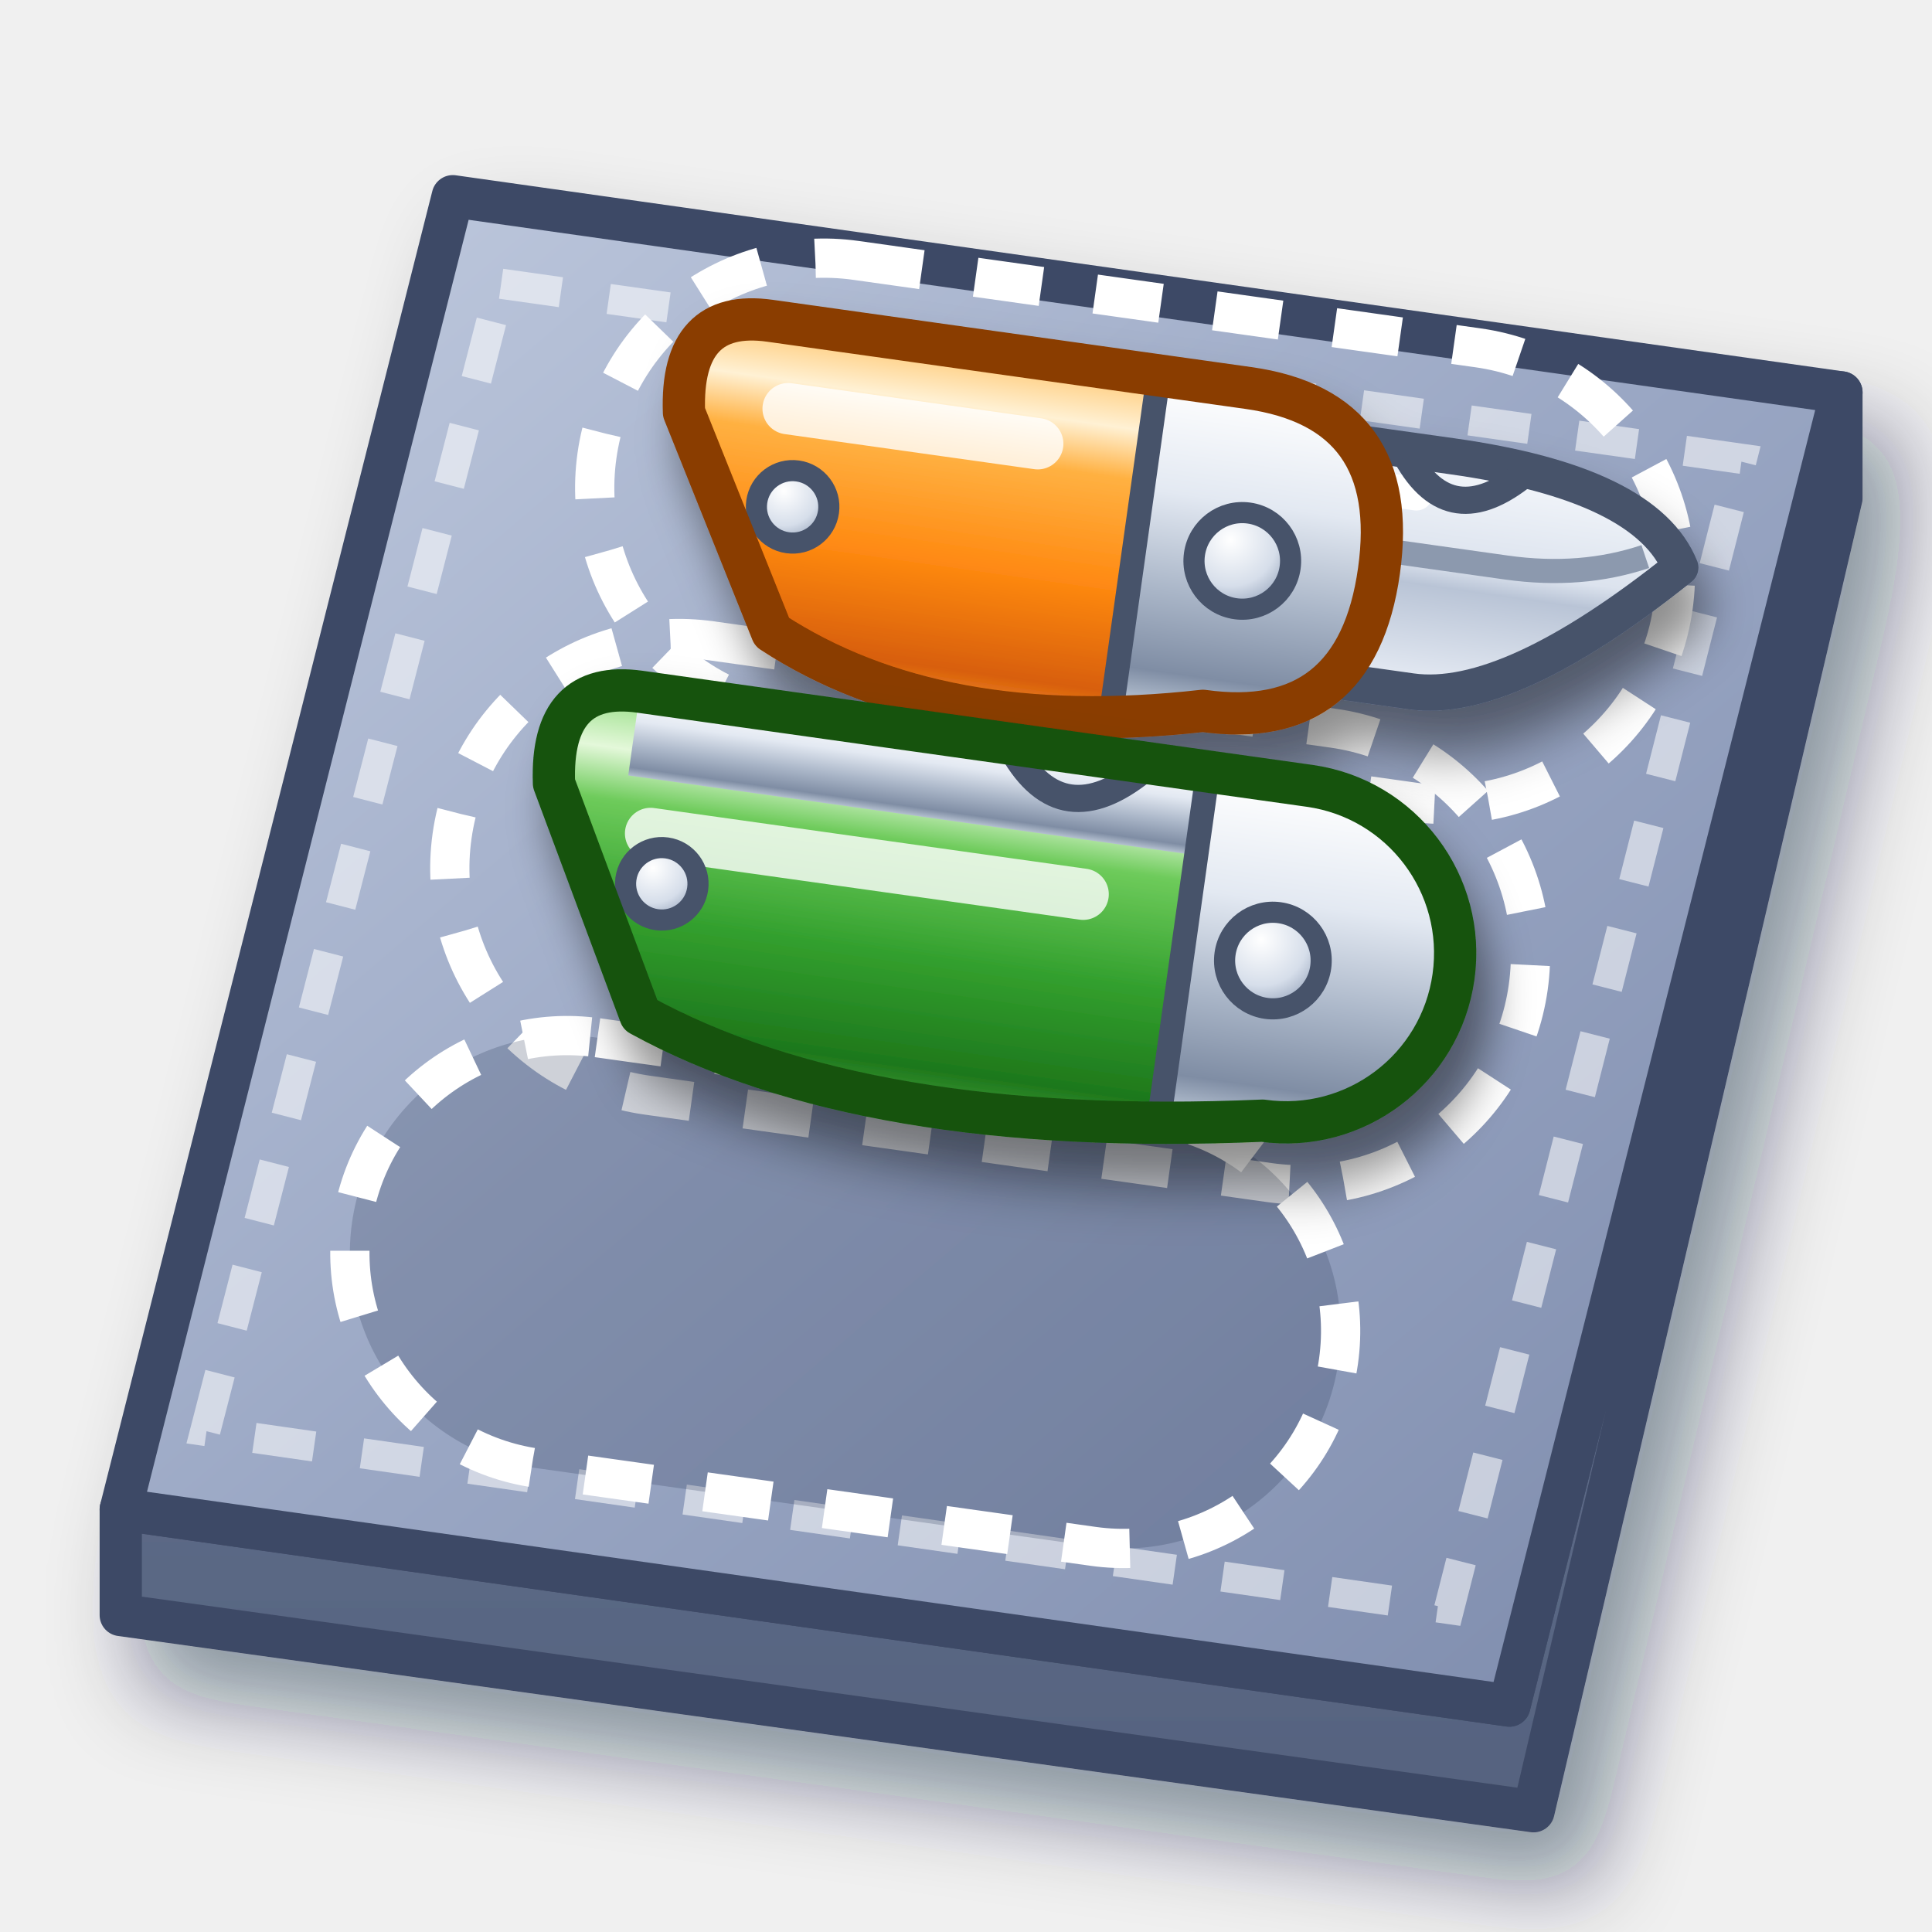
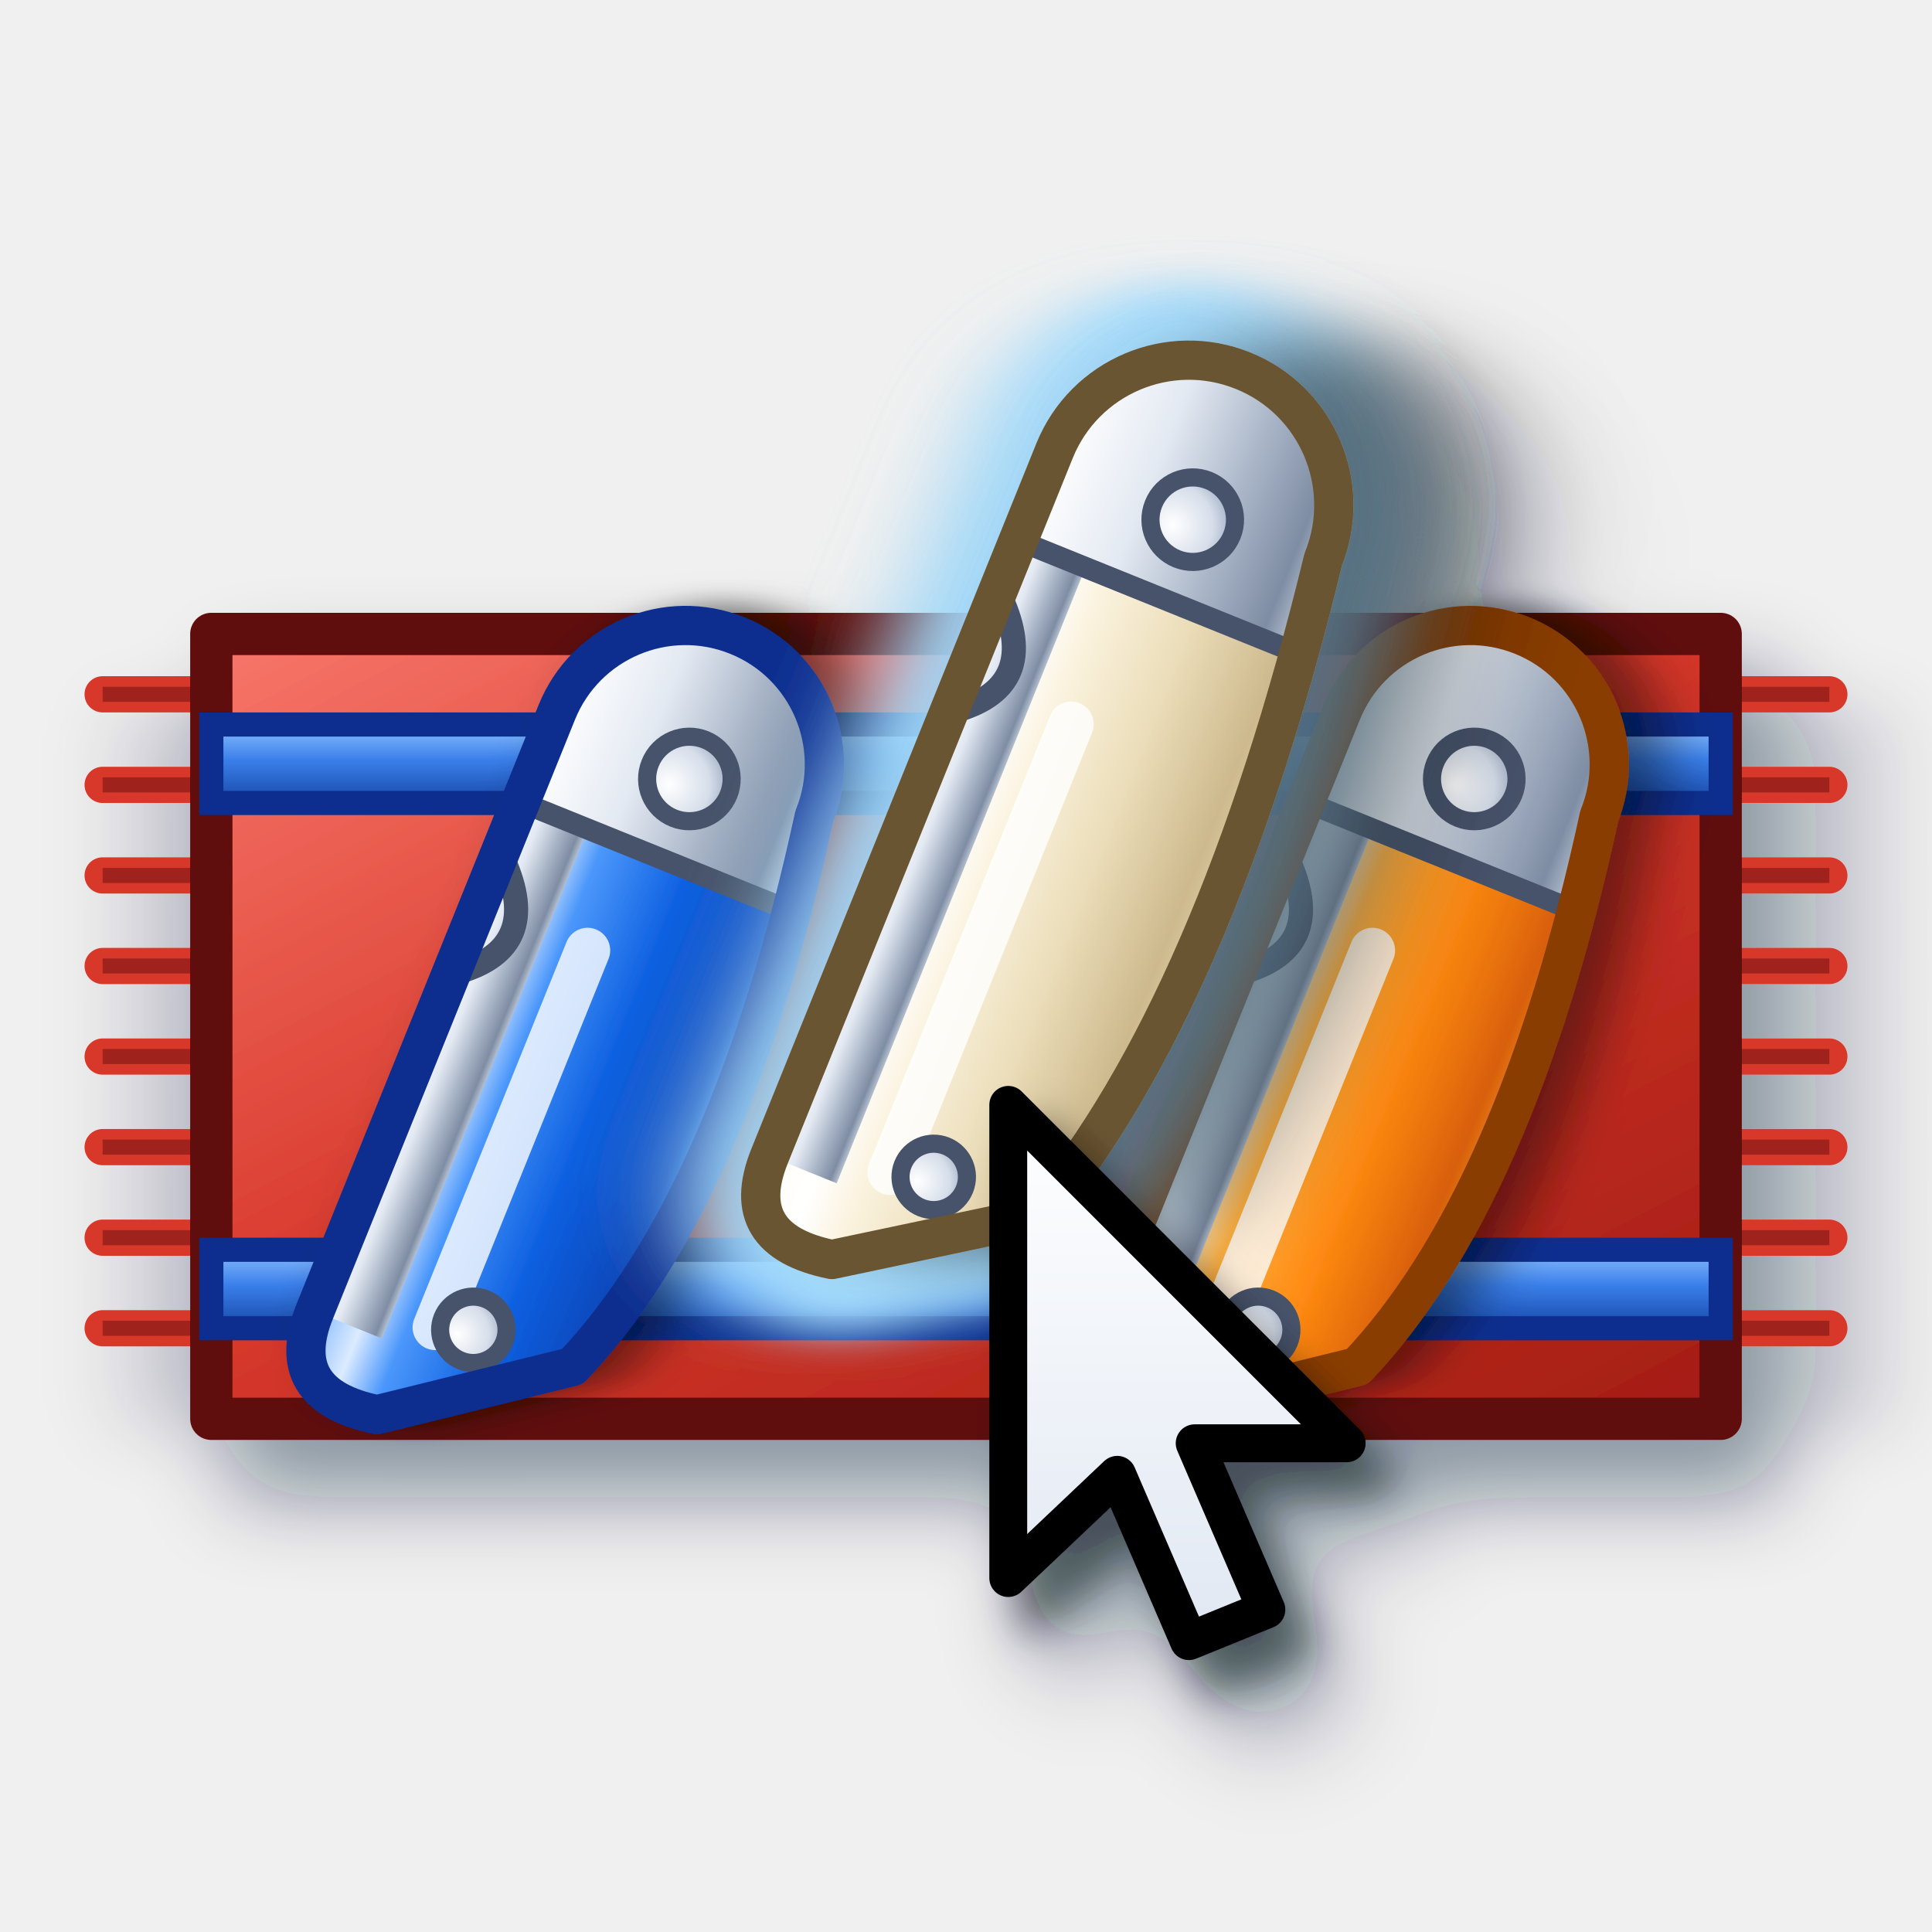
<svg xmlns="http://www.w3.org/2000/svg" viewBox="0 0 64 64" width="64" height="64">
  <defs>
-     <linearGradient id="pk5-blue" x1="0" y1="0" x2="0" y2="1">
+     <linearGradient id="pk5a-blue" x1="0" y1="0" x2="0" y2="1">
      <stop offset="0" stop-color="#7DB6FF" />
      <stop offset="0.16" stop-color="#DCEBFF" />
      <stop offset="0.3" stop-color="#4B97FB" />
      <stop offset="0.6" stop-color="#0D5FE0" />
      <stop offset="0.9" stop-color="#0846B8" />
      <stop offset="1" stop-color="#2C6FDB" />
    </linearGradient>
-     <linearGradient id="pk5-green" x1="0" y1="0" x2="0" y2="1">
+     <linearGradient id="pk5a-green" x1="0" y1="0" x2="0" y2="1">
      <stop offset="0" stop-color="#90DC7E" />
      <stop offset="0.16" stop-color="#E4F8DA" />
      <stop offset="0.3" stop-color="#6ECB5B" />
      <stop offset="0.6" stop-color="#33A02E" />
      <stop offset="0.9" stop-color="#1E781C" />
      <stop offset="1" stop-color="#3F9A36" />
    </linearGradient>
-     <linearGradient id="pk5-amber" x1="0" y1="0" x2="0" y2="1">
+     <linearGradient id="pk5a-amber" x1="0" y1="0" x2="0" y2="1">
      <stop offset="0" stop-color="#FFC66E" />
      <stop offset="0.16" stop-color="#FFF1D4" />
      <stop offset="0.3" stop-color="#FFB142" />
      <stop offset="0.6" stop-color="#FF8A12" />
      <stop offset="0.9" stop-color="#D85F09" />
      <stop offset="1" stop-color="#EE8A2A" />
    </linearGradient>
-     <linearGradient id="pk5-steel" x1="0" y1="0" x2="0" y2="1">
+     <linearGradient id="pk5a-ivory" x1="0" y1="0" x2="0" y2="1">
+       <stop offset="0" stop-color="#FFFDF6" />
+       <stop offset="0.16" stop-color="#FFFFFF" />
+       <stop offset="0.3" stop-color="#FBF3DF" />
+       <stop offset="0.6" stop-color="#EBDDB9" />
+       <stop offset="0.9" stop-color="#CDB98D" />
+       <stop offset="1" stop-color="#DDCDA5" />
+     </linearGradient>
+     <linearGradient id="pk5a-steel" x1="0" y1="0" x2="0" y2="1">
      <stop offset="0" stop-color="#FFFFFF" />
      <stop offset="0.35" stop-color="#E3E9F2" />
      <stop offset="0.65" stop-color="#AAB6C8" />
      <stop offset="0.9" stop-color="#7F8DA4" />
      <stop offset="1" stop-color="#B3BFCF" />
    </linearGradient>
-     <linearGradient id="pk5-blade" x1="0" y1="0" x2="0" y2="1">
+     <linearGradient id="pk5a-blade" x1="0" y1="0" x2="0" y2="1">
      <stop offset="0" stop-color="#F4F7FB" />
      <stop offset="0.45" stop-color="#DCE3EE" />
      <stop offset="0.55" stop-color="#B9C4D6" />
      <stop offset="1" stop-color="#E9EEF6" />
    </linearGradient>
-     <radialGradient id="pk5-pin" cx=".35" cy=".3" r=".8">
+     <radialGradient id="pk5a-pin" cx=".35" cy=".3" r=".8">
      <stop offset="0" stop-color="#FFFFFF" />
      <stop offset="0.6" stop-color="#D6DEEA" />
      <stop offset="1" stop-color="#8C9BB4" />
    </radialGradient>
-     <filter id="pk5-shadow" x="-25%" y="-25%" width="150%" height="150%">
+     <linearGradient id="pk5a-cloth" x1="0" y1="0" x2="1" y2="1">
+       <stop offset="0" stop-color="#F7766A" />
+       <stop offset="0.45" stop-color="#D7382B" />
+       <stop offset="1" stop-color="#A41D14" />
+     </linearGradient>
+     <radialGradient id="pk5a-sheen" cx=".3" cy=".25" r=".7">
+       <stop offset="0" stop-color="#FFFFFF" />
+       <stop offset="1" stop-color="#FFFFFF" />
+     </radialGradient>
+     <linearGradient id="pk5a-stripe" x1="0" y1="0" x2="0" y2="1">
+       <stop offset="0" stop-color="#8CC0FF" />
+       <stop offset="0.45" stop-color="#3A7FEA" />
+       <stop offset="1" stop-color="#1748A8" />
+     </linearGradient>
+     <linearGradient id="pk5a-stripev" x1="0" y1="0" x2="1" y2="0">
+       <stop offset="0" stop-color="#8CC0FF" />
+       <stop offset="0.45" stop-color="#3A7FEA" />
+       <stop offset="1" stop-color="#1748A8" />
+     </linearGradient>
+     <linearGradient id="pk5a-cur" x1="0" y1="0" x2="0" y2="1">
+       <stop offset="0" stop-color="#FFFFFF" />
+       <stop offset="1" stop-color="#E1E8F3" />
+     </linearGradient>
+     <filter id="pk5a-shadow" x="-25%" y="-25%" width="150%" height="150%">
      <feDropShadow dx="1.3" dy="1.9" stdDeviation="1.4" flood-color="#06143A" flood-opacity=".42" />
    </filter>
-     <filter id="pk5-ks" x="-20%" y="-40%" width="140%" height="180%">
-       <feDropShadow dx=".7" dy="1.3" stdDeviation=".8" flood-color="#000" flood-opacity=".45" />
+     <filter id="pk5a-ks" x="-20%" y="-40%" width="140%" height="180%">
+       <feDropShadow dx=".6" dy="1.1" stdDeviation=".7" flood-color="#000" flood-opacity=".45" />
    </filter>
-     <linearGradient id="pk5-felt" x1="0" y1="0" x2="1" y2="1">
-       <stop offset="0" stop-color="#C2CCE0" />
-       <stop offset="0.5" stop-color="#9AA7C4" />
-       <stop offset="1" stop-color="#7C8AAB" />
-     </linearGradient>
-     <linearGradient id="pk5-lip" x1="0" y1="0" x2="0" y2="1">
-       <stop offset="0" stop-color="#6E7C9E" />
-       <stop offset="1" stop-color="#56637F" />
-     </linearGradient>
+     <filter id="pk5a-lift" x="-30%" y="-60%" width="160%" height="240%">
+       <feDropShadow dx="1.8" dy="3.6" stdDeviation="1.9" flood-color="#000" flood-opacity=".5" />
+     </filter>
+     <filter id="pk5a-glow" x="-30%" y="-60%" width="160%" height="220%">
+       <feGaussianBlur stdDeviation="1.2" />
+     </filter>
+     <filter id="pk5a-cs" x="-40%" y="-30%" width="200%" height="170%">
+       <feDropShadow dx="1" dy="1.2" stdDeviation=".7" flood-color="#000" flood-opacity=".5" />
+     </filter>
  </defs>
-   <g filter="url(#pk5-shadow)">
-     <path d="M4 50L50 56.5L61 13V16.5L50.8 60L4 53.5Z" fill="url(#pk5-lip)" stroke="#3E4A66" stroke-width="1.4" stroke-linejoin="round" />
-     <path d="M15 6.5L61 13L50 56.5L4 50Z" fill="url(#pk5-felt)" stroke="#3E4A66" stroke-width="1.4" stroke-linejoin="round" />
-     <path d="M16.6 9.4L57.7 15.2L48 53.3L6.8 47.4Z" fill="none" stroke="#fff" stroke-opacity=".55" stroke-width="1" stroke-dasharray="2 1.6" />
-     <g transform="translate(37.6 17.6) rotate(8)">
-       <path d="M-10.4 -7.6H10.4A7.6 7.6 0 0 1 10.4 7.6H-10.4A7.6 7.6 0 0 1 -10.4 -7.6Z" fill="none" stroke="#fff" stroke-width="1.3" stroke-dasharray="2.2 1.8" />
-     </g>
-     <g transform="translate(32.8 30.2) rotate(8)">
-       <path d="M-10.4 -7.6H10.4A7.6 7.6 0 0 1 10.4 7.6H-10.4A7.6 7.6 0 0 1 -10.4 -7.6Z" fill="none" stroke="#fff" stroke-width="1.3" stroke-dasharray="2.2 1.8" />
-     </g>
-     <g transform="translate(28 42.8) rotate(8)">
-       <path d="M-9.3 -7.2H9.3A7.2 7.2 0 0 1 9.3 7.2H-9.3A7.2 7.2 0 0 1 -9.3 -7.2Z" fill="#24304F" fill-opacity=".22" stroke="#fff" stroke-width="1.3" stroke-dasharray="2.2 1.8" />
-     </g>
-     <g transform="translate(40.6 18.2) rotate(8)">
-       <g filter="url(#pk5-ks)">
-         <path d="M0 -4.1H7Q13.5 -4.1 15 -1.5Q10 3.8 6.75 3.8H0Z" fill="url(#pk5-blade)" stroke="#46526A" stroke-width="1.2" stroke-linejoin="round" />
-         <path d="M3 -0.7H9.3Q11.8 -0.7 13.8 -1.7" fill="none" stroke="#8C99AE" stroke-width=".8" />
-         <path d="M3 -2.7H6" stroke="#fff" stroke-width="1.1" stroke-linecap="round" />
-         <path d="M5.5 -3.9q1.8 2.4 4 0" fill="none" stroke="#46526A" stroke-width=".9" />
-         <path d="M-16 -5.4H0Q5.13 -5.4 5.13 0Q5.13 5.4 0 5.4Q-8.55 7.6 -14.5 4.8L-18.4 -2Q-19 -5.4 -16 -5.4Z" fill="url(#pk5-amber)" />
-         <path d="M-15 -2.6H-6.65" stroke="#fff" stroke-opacity=".8" stroke-width="1.7" stroke-linecap="round" />
-         <path d="M-3 -5.4H0Q5.13 -5.4 5.13 0Q5.13 5.4 0 5.4H-3Z" fill="url(#pk5-steel)" />
-         <path d="M-3 -5.4V5.6" stroke="#46526A" stroke-width=".8" />
-         <circle cx="0.6" cy="0.3" r="1.6" fill="url(#pk5-pin)" stroke="#46526A" stroke-width=".7" />
-         <circle cx="-14.4" cy="0.6" r="1.2" fill="url(#pk5-pin)" stroke="#46526A" stroke-width=".7" />
-         <path d="M-16 -5.4H0Q5.13 -5.4 5.13 0Q5.13 5.4 0 5.4Q-8.55 7.6 -14.5 4.8L-18.4 -2Q-19 -5.4 -16 -5.4Z" fill="none" stroke="#8A3C00" stroke-width="1.4" stroke-linejoin="round" />
+   <g filter="url(#pk5a-shadow)">
+     <path d="M7 23H3.4M57 23H60.6M7 26H3.4M57 26H60.6M7 29H3.4M57 29H60.6M7 32H3.4M57 32H60.6M7 35H3.4M57 35H60.6M7 38H3.4M57 38H60.6M7 41H3.4M57 41H60.6M7 44H3.4M57 44H60.6" stroke="#D7382B" stroke-width="1.2" stroke-linecap="round" />
+     <path d="M7 23H3.4M57 23H60.6M7 26H3.4M57 26H60.6M7 29H3.4M57 29H60.6M7 32H3.4M57 32H60.6M7 35H3.4M57 35H60.6M7 38H3.4M57 38H60.6M7 41H3.4M57 41H60.6M7 44H3.4M57 44H60.6" stroke="#5E0C08" stroke-opacity=".45" stroke-width=".5" />
+     <path d="M7 21H57V47H7Z" fill="url(#pk5a-cloth)" stroke="#5E0C08" stroke-width="1.4" stroke-linejoin="round" />
+     <rect x="7" y="24" width="50" height="2.6" fill="url(#pk5a-stripe)" stroke="#0A2F8F" stroke-width=".8" />
+     <rect x="7" y="41.4" width="50" height="2.6" fill="url(#pk5a-stripe)" stroke="#0A2F8F" stroke-width=".8" />
+     <g transform="translate(19 34.5) rotate(-68)">
+       <g filter="url(#pk5a-ks)">
+         <path d="M-11.5 -4.6H9.9A4.6 4.6 0 0 1 9.9 4.6Q-2.9 6.8 -10 4L-13.9 -1.4Q-14.5 -4.6 -11.5 -4.6Z" fill="url(#pk5a-blue)" />
+         <rect x="-11.5" y="-4.6" width="18.2" height="2.4" fill="url(#pk5a-steel)" />
+         <path d="M0.7 -4.4q1.8 2.3 4 0" fill="none" stroke="#46526A" stroke-width=".8" />
+         <path d="M-10.5 -0.7H2.97" stroke="#fff" stroke-opacity=".8" stroke-width="1.5" stroke-linecap="round" />
+         <path d="M6.7 -4.6H9.9A4.6 4.6 0 0 1 9.9 4.6H6.7Z" fill="url(#pk5a-steel)" />
+         <path d="M6.7 -4.6V4.9" stroke="#46526A" stroke-width=".7" />
+         <circle cx="9.5" cy="0.3" r="1.4" fill="url(#pk5a-pin)" stroke="#46526A" stroke-width=".6" />
+         <circle cx="-10.1" cy="0.5" r="1.1" fill="url(#pk5a-pin)" stroke="#46526A" stroke-width=".6" />
+         <path d="M-11.5 -4.6H9.9A4.6 4.6 0 0 1 9.9 4.6Q-2.9 6.8 -10 4L-13.9 -1.4Q-14.5 -4.6 -11.5 -4.6Z" fill="none" stroke="#0A2F8F" stroke-width="1.3" stroke-linejoin="round" />
      </g>
    </g>
-     <g transform="translate(32.8 30.2) rotate(8)">
-       <g filter="url(#pk5-ks)">
-         <path d="M-12.5 -5.6H9.9A5.6 5.6 0 0 1 9.9 5.6Q-3.1 8 -11 5L-14.9 -2.2Q-15.5 -5.6 -12.5 -5.6Z" fill="url(#pk5-green)" />
-         <rect x="-12.5" y="-5.6" width="19" height="2.8" fill="url(#pk5-steel)" />
-         <path d="M0 -5.4q2 2.6 4.4 0" fill="none" stroke="#46526A" stroke-width=".9" />
-         <path d="M-11.5 -1H2.97" stroke="#fff" stroke-opacity=".8" stroke-width="1.7" stroke-linecap="round" />
-         <path d="M6.5 -5.6H9.9A5.6 5.6 0 0 1 9.9 5.6H6.5Z" fill="url(#pk5-steel)" />
-         <path d="M6.5 -5.6V5.9" stroke="#46526A" stroke-width=".8" />
-         <circle cx="9.5" cy="0.3" r="1.6" fill="url(#pk5-pin)" stroke="#46526A" stroke-width=".7" />
-         <circle cx="-10.9" cy="0.6" r="1.2" fill="url(#pk5-pin)" stroke="#46526A" stroke-width=".7" />
-         <path d="M-12.5 -5.6H9.9A5.6 5.6 0 0 1 9.9 5.6Q-3.1 8 -11 5L-14.9 -2.2Q-15.5 -5.6 -12.5 -5.6Z" fill="none" stroke="#17520F" stroke-width="1.4" stroke-linejoin="round" />
+     <g transform="translate(45 34.5) rotate(-68)">
+       <g filter="url(#pk5a-ks)">
+         <path d="M-11.5 -4.6H9.9A4.6 4.6 0 0 1 9.9 4.6Q-2.9 6.8 -10 4L-13.9 -1.4Q-14.5 -4.6 -11.5 -4.6Z" fill="url(#pk5a-amber)" />
+         <rect x="-11.5" y="-4.6" width="18.2" height="2.4" fill="url(#pk5a-steel)" />
+         <path d="M0.7 -4.4q1.8 2.3 4 0" fill="none" stroke="#46526A" stroke-width=".8" />
+         <path d="M-10.5 -0.7H2.97" stroke="#fff" stroke-opacity=".8" stroke-width="1.5" stroke-linecap="round" />
+         <path d="M6.7 -4.6H9.9A4.6 4.6 0 0 1 9.9 4.6H6.7Z" fill="url(#pk5a-steel)" />
+         <path d="M6.7 -4.6V4.9" stroke="#46526A" stroke-width=".7" />
+         <circle cx="9.5" cy="0.3" r="1.4" fill="url(#pk5a-pin)" stroke="#46526A" stroke-width=".6" />
+         <circle cx="-10.1" cy="0.5" r="1.1" fill="url(#pk5a-pin)" stroke="#46526A" stroke-width=".6" />
+         <path d="M-11.5 -4.6H9.9A4.6 4.6 0 0 1 9.9 4.6Q-2.9 6.8 -10 4L-13.9 -1.4Q-14.5 -4.6 -11.5 -4.6Z" fill="none" stroke="#8A3C00" stroke-width="1.3" stroke-linejoin="round" />
      </g>
+     </g>
+     <g transform="translate(35 27.58) rotate(-68)">
+       <g filter="url(#pk5a-glow)">
+         <path d="M-13.5 -4.8H11.7A4.8 4.8 0 0 1 11.7 4.8Q-3.3 7 -12 4.2L-15.9 -1.6Q-16.5 -4.8 -13.5 -4.8Z" fill="#A6DEFF" stroke="#A6DEFF" stroke-width="5.2" stroke-linejoin="round" />
+       </g>
+       <g filter="url(#pk5a-lift)">
+         <path d="M-13.5 -4.8H11.7A4.8 4.8 0 0 1 11.7 4.8Q-3.3 7 -12 4.2L-15.9 -1.6Q-16.5 -4.8 -13.5 -4.8Z" fill="url(#pk5a-ivory)" />
+         <rect x="-13.5" y="-4.8" width="22" height="2.4" fill="url(#pk5a-steel)" />
+         <path d="M2.5 -4.6q1.8 2.3 4 0" fill="none" stroke="#46526A" stroke-width=".8" />
+         <path d="M-12.5 -0.9H3.51" stroke="#fff" stroke-opacity=".8" stroke-width="1.5" stroke-linecap="round" />
+         <path d="M8.5 -4.8H11.7A4.8 4.8 0 0 1 11.7 4.8H8.5Z" fill="url(#pk5a-steel)" />
+         <path d="M8.5 -4.8V5.1" stroke="#46526A" stroke-width=".7" />
+         <circle cx="11.3" cy="0.3" r="1.4" fill="url(#pk5a-pin)" stroke="#46526A" stroke-width=".6" />
+         <circle cx="-12.1" cy="0.5" r="1.1" fill="url(#pk5a-pin)" stroke="#46526A" stroke-width=".6" />
+         <path d="M-13.5 -4.8H11.7A4.8 4.8 0 0 1 11.7 4.8Q-3.3 7 -12 4.2L-15.9 -1.6Q-16.5 -4.8 -13.5 -4.8Z" fill="none" stroke="#6B5530" stroke-width="1.3" stroke-linejoin="round" />
+       </g>
+     </g>
+     <g transform="translate(33.4 36.6) scale(0.95)" filter="url(#pk5a-cs)">
+       <path d="M0 0V16.5L3.8 12.9L6.3 18.7L9 17.6L6.5 11.8H11.8Z" fill="url(#pk5a-cur)" stroke="#000" stroke-width="1.32" stroke-linejoin="round" />
    </g>
  </g>
</svg>
